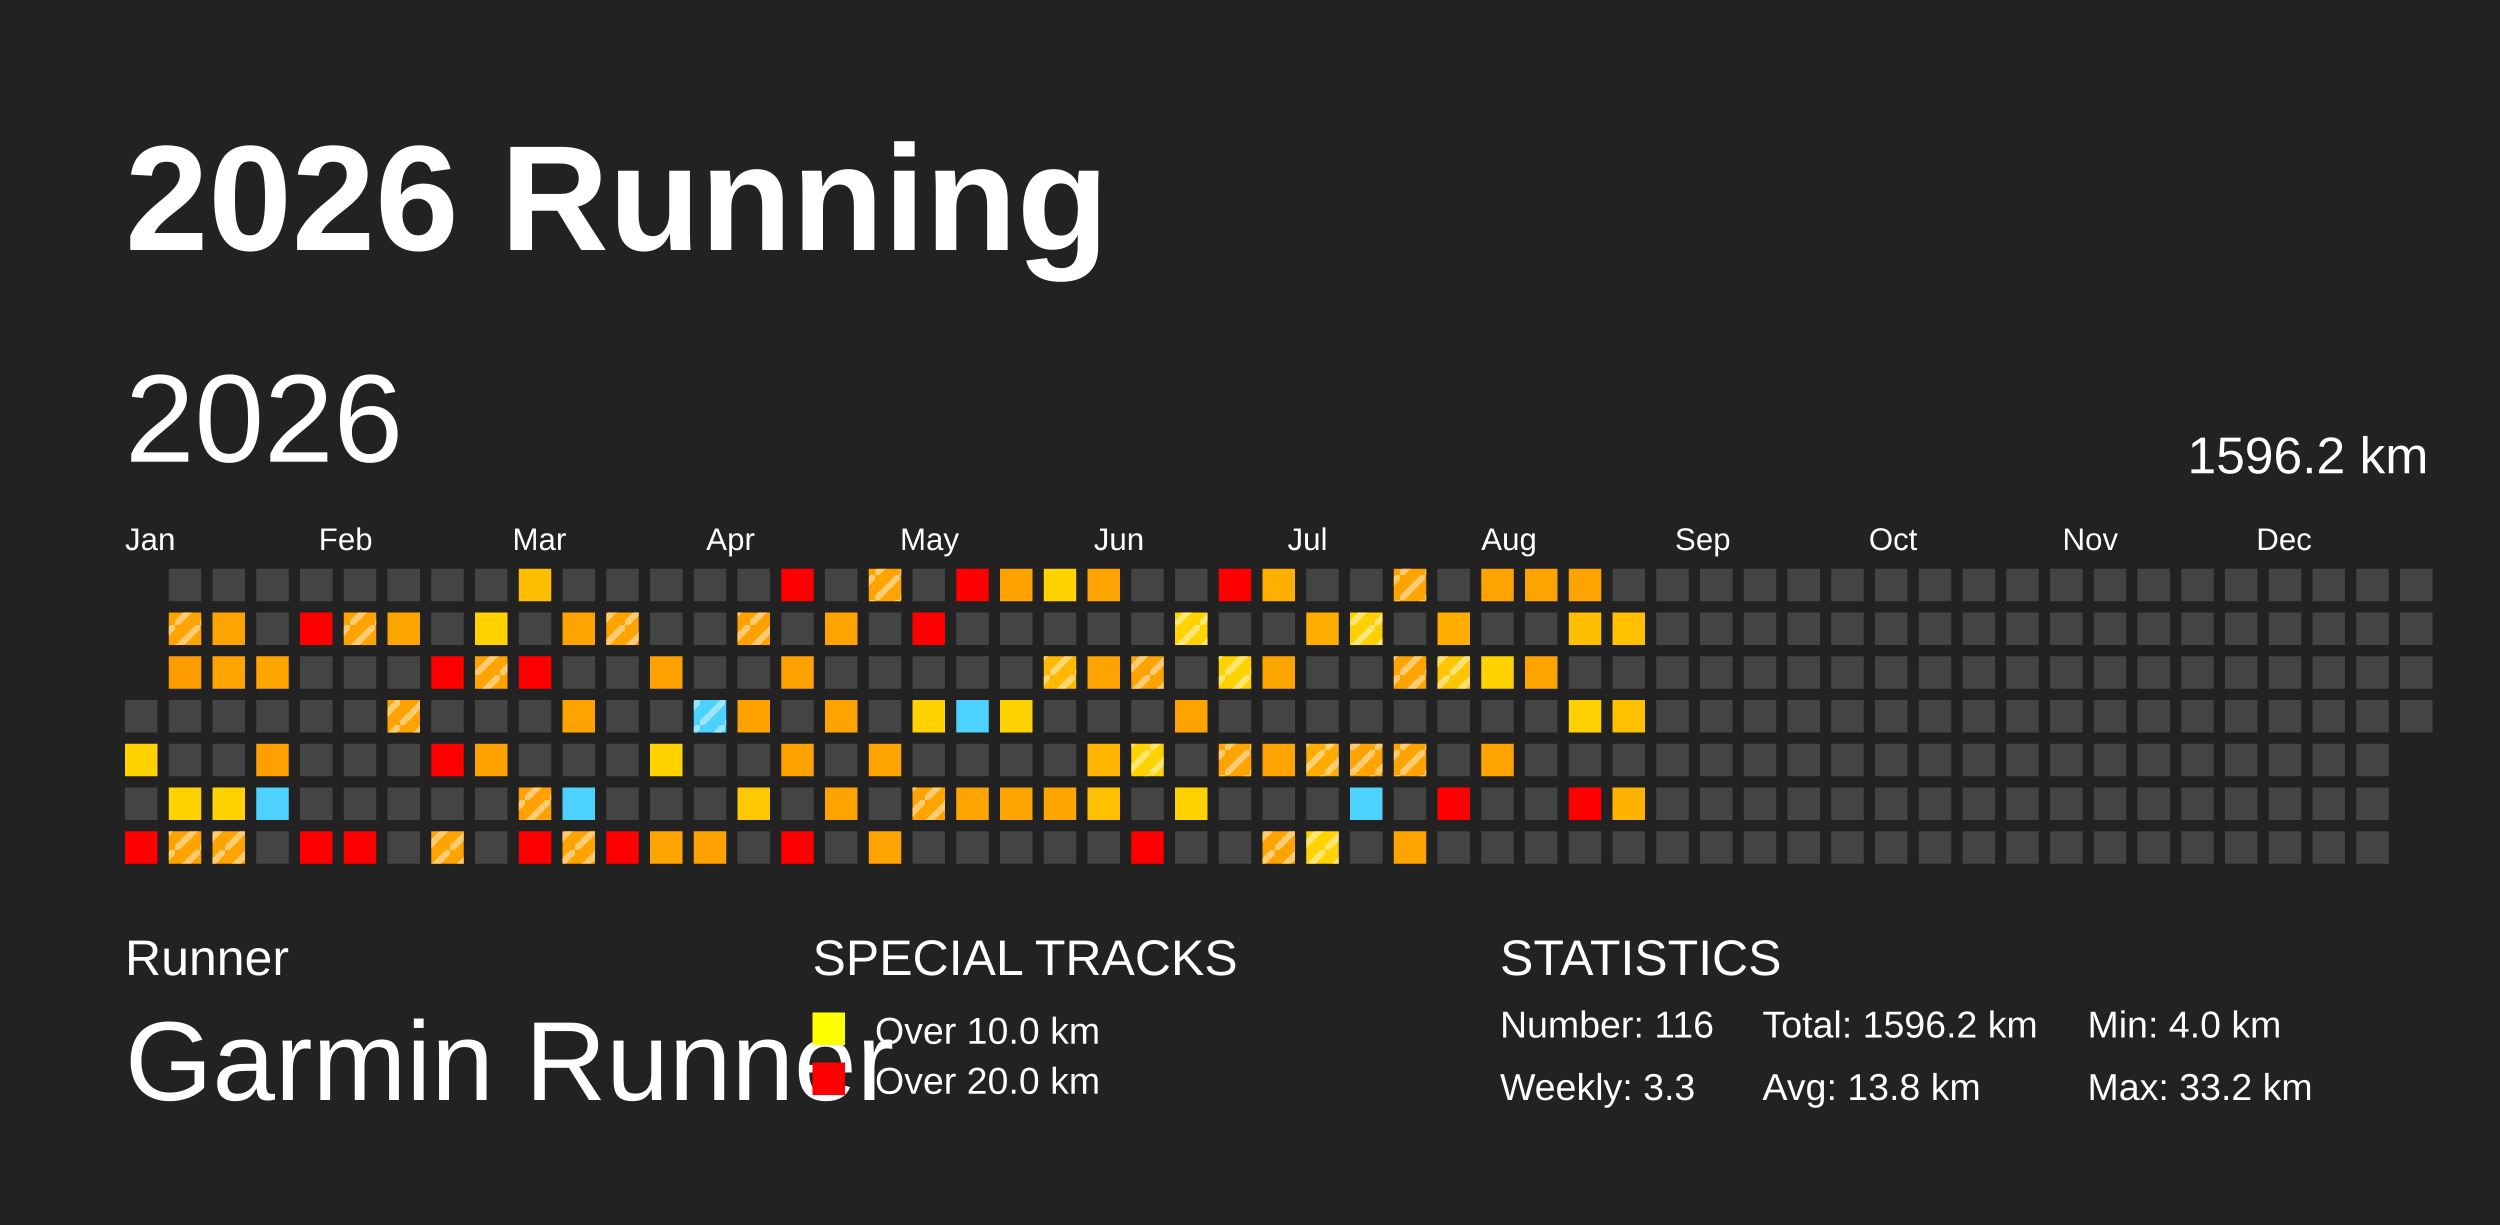
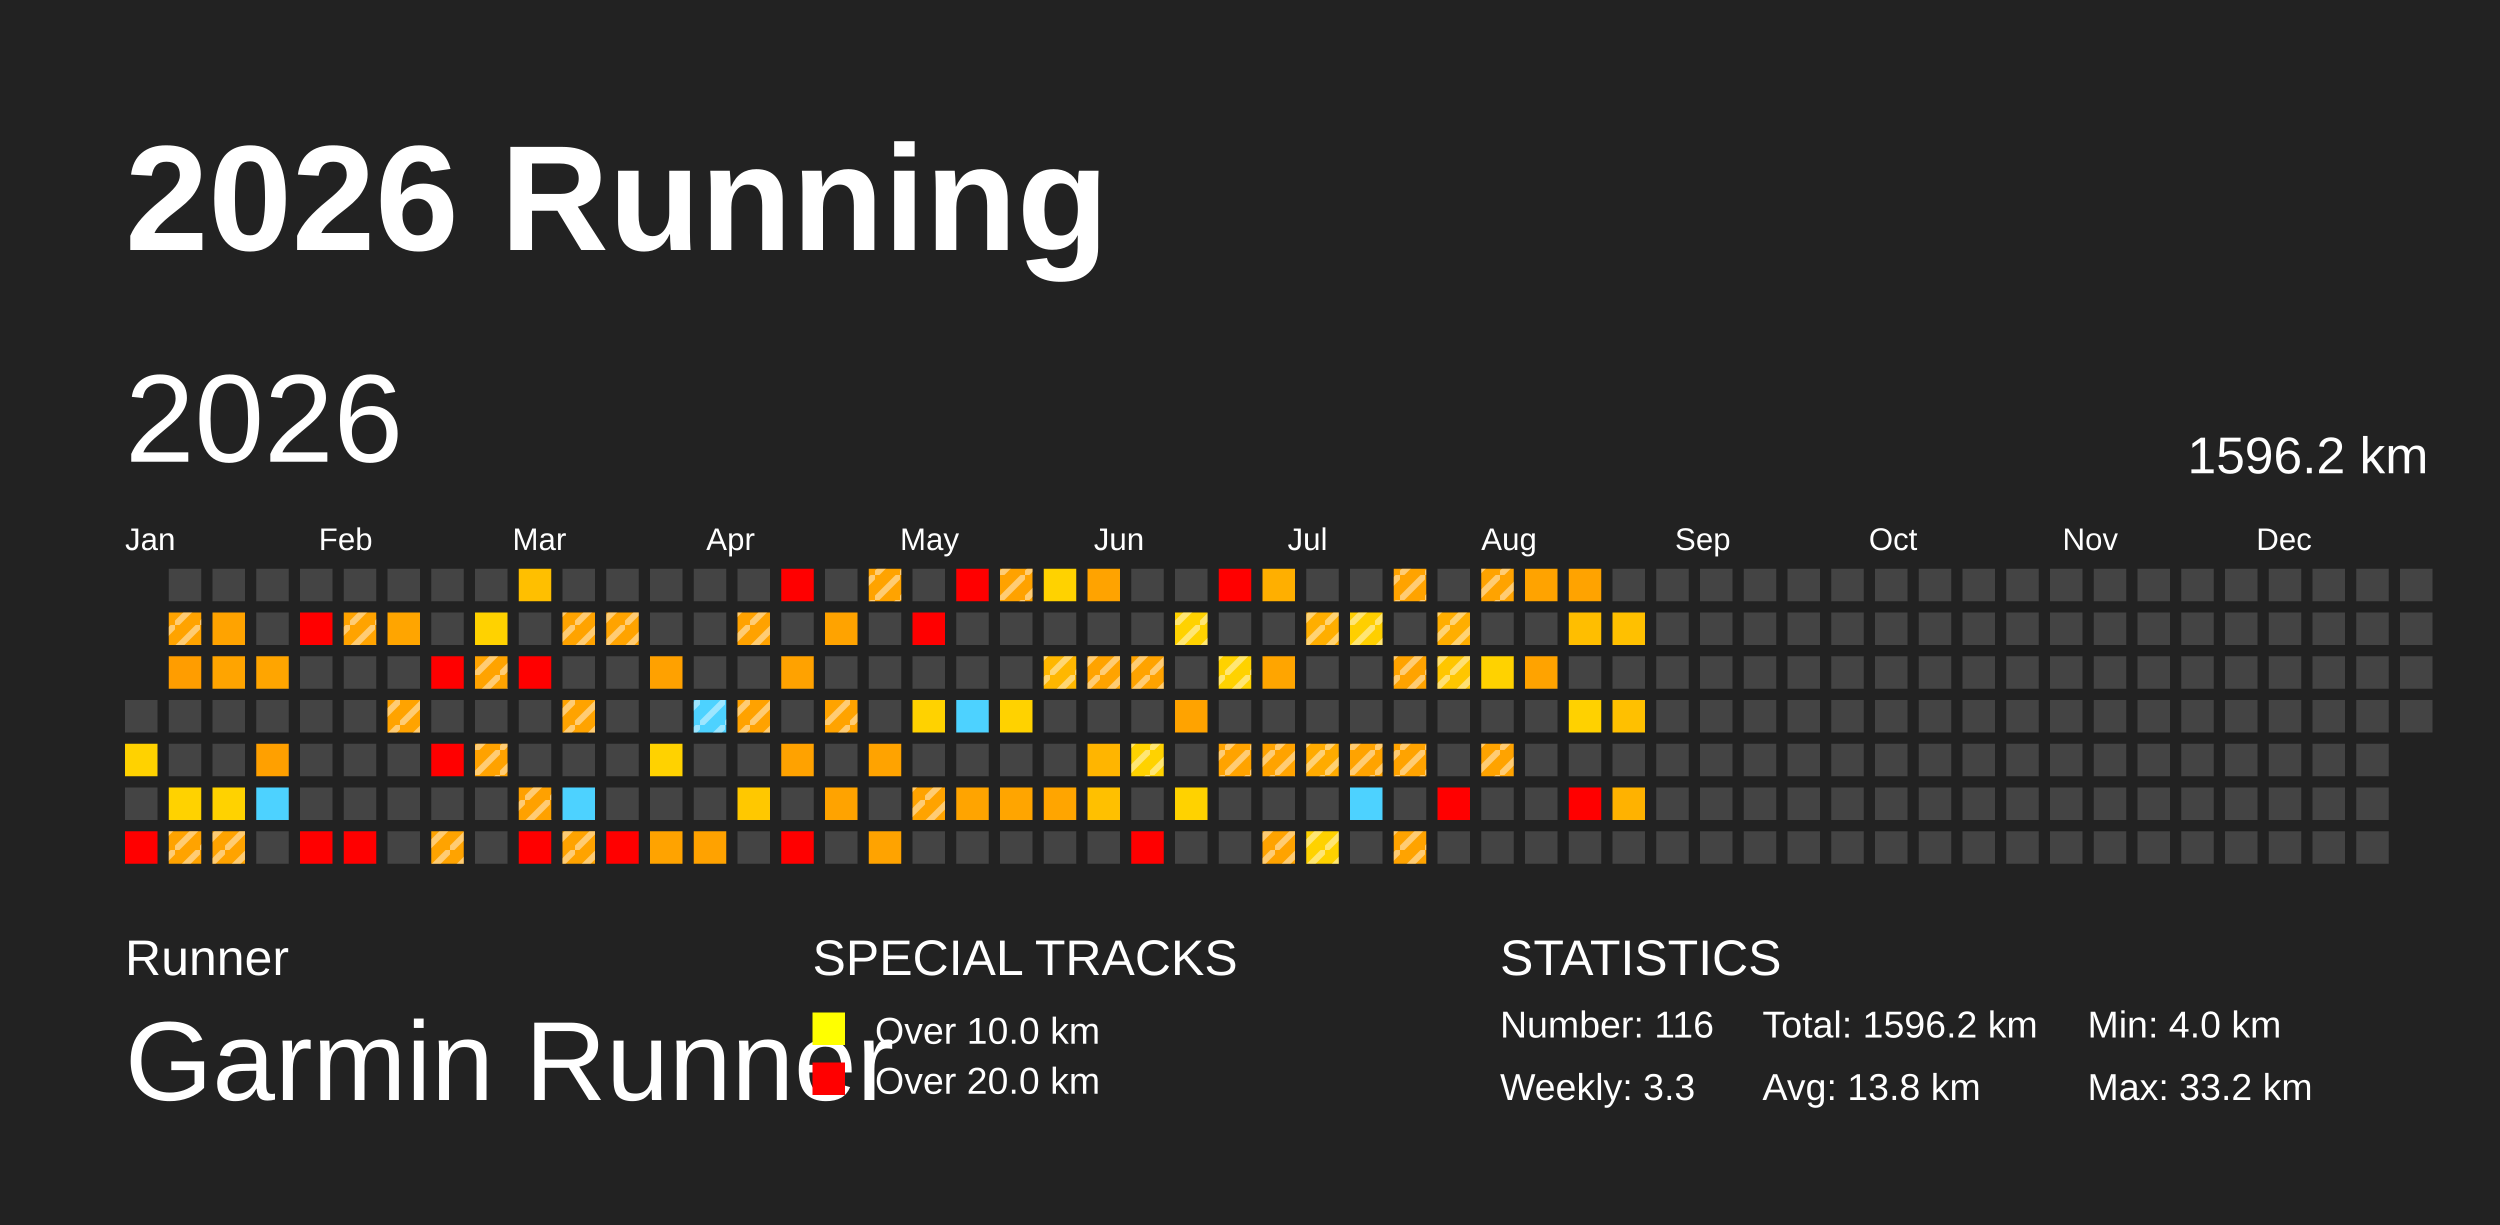
<svg xmlns="http://www.w3.org/2000/svg" baseProfile="full" height="98mm" version="1.1" viewBox="0,0,200,98" width="200mm">
  <defs>
    <pattern height="2" id="indoor-stripe" patternUnits="userSpaceOnUse" width="2">
      <line stroke="white" stroke-opacity="0.45" stroke-width="0.5" x1="0" x2="2" y1="2" y2="0" />
    </pattern>
  </defs>
  <rect fill="#222222" height="98" width="200" x="0" y="0" />
  <text fill="#FFFFFF" style="font-size:12px; font-family:Arial; font-weight:bold;" x="10" y="20">2026 Running</text>
  <text fill="#FFFFFF" style="font-size:4px; font-family:Arial" x="10" y="78">Runner</text>
  <text fill="#FFFFFF" style="font-size:9px; font-family:Arial" x="10" y="88">Garmin Runner</text>
  <text fill="#FFFFFF" style="font-size:4px; font-family:Arial" x="65" y="78">SPECIAL TRACKS</text>
  <rect fill="yellow" height="2.6" width="2.6" x="65" y="81" />
  <text fill="#FFFFFF" style="font-size:3px; font-family:Arial" x="70" y="83.5">Over 10.0 km</text>
  <rect fill="red" height="2.6" width="2.6" x="65" y="85" />
  <text fill="#FFFFFF" style="font-size:3px; font-family:Arial" x="70" y="87.5">Over 20.0 km</text>
  <text fill="#FFFFFF" style="font-size:4px; font-family:Arial" x="120" y="78">STATISTICS</text>
  <text fill="#FFFFFF" style="font-size:3px; font-family:Arial" x="120" y="83">Number: 116</text>
  <text fill="#FFFFFF" style="font-size:3px; font-family:Arial" x="120" y="88">Weekly: 3.3</text>
  <text fill="#FFFFFF" style="font-size:3px; font-family:Arial" x="141" y="83">Total: 1596.2 km</text>
  <text fill="#FFFFFF" style="font-size:3px; font-family:Arial" x="141" y="88">Avg: 13.8 km</text>
  <text fill="#FFFFFF" style="font-size:3px; font-family:Arial" x="167" y="83">Min: 4.0 km</text>
  <text fill="#FFFFFF" style="font-size:3px; font-family:Arial" x="167" y="88">Max: 33.2 km</text>
  <text dominant-baseline="hanging" fill="#FFFFFF" style="font-size:10.0px; font-family:Arial;" x="10" y="30">2026</text>
  <text dominant-baseline="hanging" fill="#FFFFFF" style="font-size:4.125px; font-family:Arial;" x="175" y="35">1596.2 km</text>
  <text fill="#FFFFFF" style="font-size:2.5px; font-family:Arial" x="10.0" y="44">Jan</text>
  <text fill="#FFFFFF" style="font-size:2.5px; font-family:Arial" x="25.5" y="44">Feb</text>
  <text fill="#FFFFFF" style="font-size:2.5px; font-family:Arial" x="41.0" y="44">Mar</text>
  <text fill="#FFFFFF" style="font-size:2.5px; font-family:Arial" x="56.5" y="44">Apr</text>
  <text fill="#FFFFFF" style="font-size:2.5px; font-family:Arial" x="72.0" y="44">May</text>
  <text fill="#FFFFFF" style="font-size:2.5px; font-family:Arial" x="87.5" y="44">Jun</text>
  <text fill="#FFFFFF" style="font-size:2.5px; font-family:Arial" x="103.0" y="44">Jul</text>
  <text fill="#FFFFFF" style="font-size:2.5px; font-family:Arial" x="118.5" y="44">Aug</text>
  <text fill="#FFFFFF" style="font-size:2.5px; font-family:Arial" x="134.0" y="44">Sep</text>
  <text fill="#FFFFFF" style="font-size:2.5px; font-family:Arial" x="149.5" y="44">Oct</text>
  <text fill="#FFFFFF" style="font-size:2.5px; font-family:Arial" x="165.0" y="44">Nov</text>
  <text fill="#FFFFFF" style="font-size:2.5px; font-family:Arial" x="180.5" y="44">Dec</text>
  <rect fill="#444444" height="2.6" width="2.6" x="10.0" y="56.0" />
  <rect fill="#ffd200" height="2.6" width="2.6" x="10.0" y="59.5" />
  <rect fill="#444444" height="2.6" width="2.6" x="10.0" y="63.0" />
  <rect fill="red" height="2.6" width="2.6" x="10.0" y="66.5" />
  <rect fill="#444444" height="2.6" width="2.6" x="13.5" y="45.5" />
  <rect fill="#ffa300" height="2.6" width="2.6" x="13.5" y="49.0" />
  <rect fill="url(#indoor-stripe)" height="2.6" style="pointer-events: none;" width="2.6" x="13.5" y="49.0" />
  <rect fill="#ff9d00" height="2.6" width="2.6" x="13.5" y="52.5" />
  <rect fill="#444444" height="2.6" width="2.6" x="13.5" y="56.0" />
  <rect fill="#444444" height="2.6" width="2.6" x="13.5" y="59.5" />
  <rect fill="#ffd200" height="2.6" width="2.6" x="13.5" y="63.0" />
  <rect fill="#ffa300" height="2.6" width="2.6" x="13.5" y="66.5" />
  <rect fill="url(#indoor-stripe)" height="2.6" style="pointer-events: none;" width="2.6" x="13.5" y="66.5" />
  <rect fill="#444444" height="2.6" width="2.6" x="17.0" y="45.5" />
  <rect fill="#ffa300" height="2.6" width="2.6" x="17.0" y="49.0" />
  <rect fill="#ffa400" height="2.6" width="2.6" x="17.0" y="52.5" />
  <rect fill="#444444" height="2.6" width="2.6" x="17.0" y="56.0" />
  <rect fill="#444444" height="2.6" width="2.6" x="17.0" y="59.5" />
  <rect fill="#ffd200" height="2.6" width="2.6" x="17.0" y="63.0" />
  <rect fill="#ffa300" height="2.6" width="2.6" x="17.0" y="66.5" />
  <rect fill="url(#indoor-stripe)" height="2.6" style="pointer-events: none;" width="2.6" x="17.0" y="66.5" />
  <rect fill="#444444" height="2.6" width="2.6" x="20.5" y="45.5" />
  <rect fill="#444444" height="2.6" width="2.6" x="20.5" y="49.0" />
  <rect fill="#ffa500" height="2.6" width="2.6" x="20.5" y="52.5" />
  <rect fill="#444444" height="2.6" width="2.6" x="20.5" y="56.0" />
  <rect fill="#ffa000" height="2.6" width="2.6" x="20.5" y="59.5" />
  <rect fill="#4dd2ff" height="2.6" width="2.6" x="20.5" y="63.0" />
  <rect fill="#444444" height="2.6" width="2.6" x="20.5" y="66.5" />
  <rect fill="#444444" height="2.6" width="2.6" x="24.0" y="45.5" />
  <rect fill="red" height="2.6" width="2.6" x="24.0" y="49.0" />
  <rect fill="#444444" height="2.6" width="2.6" x="24.0" y="52.5" />
  <rect fill="#444444" height="2.6" width="2.6" x="24.0" y="56.0" />
  <rect fill="#444444" height="2.6" width="2.6" x="24.0" y="59.5" />
  <rect fill="#444444" height="2.6" width="2.6" x="24.0" y="63.0" />
  <rect fill="red" height="2.6" width="2.6" x="24.0" y="66.5" />
  <rect fill="#444444" height="2.6" width="2.6" x="27.5" y="45.5" />
  <rect fill="#ffa300" height="2.6" width="2.6" x="27.5" y="49.0" />
  <rect fill="url(#indoor-stripe)" height="2.6" style="pointer-events: none;" width="2.6" x="27.5" y="49.0" />
  <rect fill="#444444" height="2.6" width="2.6" x="27.5" y="52.5" />
  <rect fill="#444444" height="2.6" width="2.6" x="27.5" y="56.0" />
  <rect fill="#444444" height="2.6" width="2.6" x="27.5" y="59.5" />
  <rect fill="#444444" height="2.6" width="2.6" x="27.5" y="63.0" />
  <rect fill="red" height="2.6" width="2.6" x="27.5" y="66.5" />
  <rect fill="#444444" height="2.6" width="2.6" x="31.0" y="45.5" />
  <rect fill="#ffa500" height="2.6" width="2.6" x="31.0" y="49.0" />
  <rect fill="#444444" height="2.6" width="2.6" x="31.0" y="52.5" />
  <rect fill="#ffa300" height="2.6" width="2.6" x="31.0" y="56.0" />
  <rect fill="url(#indoor-stripe)" height="2.6" style="pointer-events: none;" width="2.6" x="31.0" y="56.0" />
  <rect fill="#444444" height="2.6" width="2.6" x="31.0" y="59.5" />
  <rect fill="#444444" height="2.6" width="2.6" x="31.0" y="63.0" />
  <rect fill="#444444" height="2.6" width="2.6" x="31.0" y="66.5" />
  <rect fill="#444444" height="2.6" width="2.6" x="34.5" y="45.5" />
  <rect fill="#444444" height="2.6" width="2.6" x="34.5" y="49.0" />
  <rect fill="red" height="2.6" width="2.6" x="34.5" y="52.5" />
  <rect fill="#444444" height="2.6" width="2.6" x="34.5" y="56.0" />
  <rect fill="red" height="2.6" width="2.6" x="34.5" y="59.5" />
  <rect fill="#444444" height="2.6" width="2.6" x="34.5" y="63.0" />
  <rect fill="#ffa300" height="2.6" width="2.6" x="34.5" y="66.5" />
  <rect fill="url(#indoor-stripe)" height="2.6" style="pointer-events: none;" width="2.6" x="34.5" y="66.5" />
  <rect fill="#444444" height="2.6" width="2.6" x="38.0" y="45.5" />
  <rect fill="#ffd200" height="2.6" width="2.6" x="38.0" y="49.0" />
  <rect fill="#ffa300" height="2.6" width="2.6" x="38.0" y="52.5" />
  <rect fill="url(#indoor-stripe)" height="2.6" style="pointer-events: none;" width="2.6" x="38.0" y="52.5" />
  <rect fill="#444444" height="2.6" width="2.6" x="38.0" y="56.0" />
  <rect fill="#ffa200" height="2.6" width="2.6" x="38.0" y="59.5" />
+   <rect fill="url(#indoor-stripe)" height="2.6" style="pointer-events: none;" width="2.6" x="38.0" y="59.5" />
  <rect fill="#444444" height="2.6" width="2.6" x="38.0" y="63.0" />
  <rect fill="#444444" height="2.6" width="2.6" x="38.0" y="66.5" />
  <rect fill="#ffbf00" height="2.6" width="2.6" x="41.5" y="45.5" />
  <rect fill="#444444" height="2.6" width="2.6" x="41.5" y="49.0" />
  <rect fill="red" height="2.6" width="2.6" x="41.5" y="52.5" />
  <rect fill="#444444" height="2.6" width="2.6" x="41.5" y="56.0" />
  <rect fill="#444444" height="2.6" width="2.6" x="41.5" y="59.5" />
  <rect fill="#ffa100" height="2.6" width="2.6" x="41.5" y="63.0" />
  <rect fill="url(#indoor-stripe)" height="2.6" style="pointer-events: none;" width="2.6" x="41.5" y="63.0" />
  <rect fill="red" height="2.6" width="2.6" x="41.5" y="66.5" />
  <rect fill="#444444" height="2.6" width="2.6" x="45.0" y="45.5" />
  <rect fill="#ffa300" height="2.6" width="2.6" x="45.0" y="49.0" />
+   <rect fill="url(#indoor-stripe)" height="2.6" style="pointer-events: none;" width="2.6" x="45.0" y="49.0" />
  <rect fill="#444444" height="2.6" width="2.6" x="45.0" y="52.5" />
  <rect fill="#ffa300" height="2.6" width="2.6" x="45.0" y="56.0" />
+   <rect fill="url(#indoor-stripe)" height="2.6" style="pointer-events: none;" width="2.6" x="45.0" y="56.0" />
  <rect fill="#444444" height="2.6" width="2.6" x="45.0" y="59.5" />
  <rect fill="#4dd2ff" height="2.6" width="2.6" x="45.0" y="63.0" />
  <rect fill="#ffa300" height="2.6" width="2.6" x="45.0" y="66.5" />
  <rect fill="url(#indoor-stripe)" height="2.6" style="pointer-events: none;" width="2.6" x="45.0" y="66.5" />
  <rect fill="#444444" height="2.6" width="2.6" x="48.5" y="45.5" />
  <rect fill="#ffa300" height="2.6" width="2.6" x="48.5" y="49.0" />
  <rect fill="url(#indoor-stripe)" height="2.6" style="pointer-events: none;" width="2.6" x="48.5" y="49.0" />
  <rect fill="#444444" height="2.6" width="2.6" x="48.5" y="52.5" />
  <rect fill="#444444" height="2.6" width="2.6" x="48.5" y="56.0" />
  <rect fill="#444444" height="2.6" width="2.6" x="48.5" y="59.5" />
  <rect fill="#444444" height="2.6" width="2.6" x="48.5" y="63.0" />
  <rect fill="red" height="2.6" width="2.6" x="48.5" y="66.5" />
  <rect fill="#444444" height="2.6" width="2.6" x="52.0" y="45.5" />
  <rect fill="#444444" height="2.6" width="2.6" x="52.0" y="49.0" />
  <rect fill="#ffa100" height="2.6" width="2.6" x="52.0" y="52.5" />
  <rect fill="#444444" height="2.6" width="2.6" x="52.0" y="56.0" />
  <rect fill="#ffd200" height="2.6" width="2.6" x="52.0" y="59.5" />
  <rect fill="#444444" height="2.6" width="2.6" x="52.0" y="63.0" />
  <rect fill="#ffa300" height="2.6" width="2.6" x="52.0" y="66.5" />
  <rect fill="#444444" height="2.6" width="2.6" x="55.5" y="45.5" />
  <rect fill="#444444" height="2.6" width="2.6" x="55.5" y="49.0" />
  <rect fill="#444444" height="2.6" width="2.6" x="55.5" y="52.5" />
  <rect fill="#4dd2ff" height="2.6" width="2.6" x="55.5" y="56.0" />
  <rect fill="url(#indoor-stripe)" height="2.6" style="pointer-events: none;" width="2.6" x="55.5" y="56.0" />
  <rect fill="#444444" height="2.6" width="2.6" x="55.5" y="59.5" />
  <rect fill="#444444" height="2.6" width="2.6" x="55.5" y="63.0" />
  <rect fill="#ffa200" height="2.6" width="2.6" x="55.5" y="66.5" />
  <rect fill="#444444" height="2.6" width="2.6" x="59.0" y="45.5" />
  <rect fill="#ffa200" height="2.6" width="2.6" x="59.0" y="49.0" />
  <rect fill="url(#indoor-stripe)" height="2.6" style="pointer-events: none;" width="2.6" x="59.0" y="49.0" />
  <rect fill="#444444" height="2.6" width="2.6" x="59.0" y="52.5" />
  <rect fill="#ffa200" height="2.6" width="2.6" x="59.0" y="56.0" />
+   <rect fill="url(#indoor-stripe)" height="2.6" style="pointer-events: none;" width="2.6" x="59.0" y="56.0" />
  <rect fill="#444444" height="2.6" width="2.6" x="59.0" y="59.5" />
  <rect fill="#ffc800" height="2.6" width="2.6" x="59.0" y="63.0" />
  <rect fill="#444444" height="2.6" width="2.6" x="59.0" y="66.5" />
  <rect fill="red" height="2.6" width="2.6" x="62.5" y="45.5" />
  <rect fill="#444444" height="2.6" width="2.6" x="62.5" y="49.0" />
  <rect fill="#ffa200" height="2.6" width="2.6" x="62.5" y="52.5" />
  <rect fill="#444444" height="2.6" width="2.6" x="62.5" y="56.0" />
  <rect fill="#ffa200" height="2.6" width="2.6" x="62.5" y="59.5" />
  <rect fill="#444444" height="2.6" width="2.6" x="62.5" y="63.0" />
  <rect fill="red" height="2.6" width="2.6" x="62.5" y="66.5" />
  <rect fill="#444444" height="2.6" width="2.6" x="66.0" y="45.5" />
  <rect fill="#ffa300" height="2.6" width="2.6" x="66.0" y="49.0" />
  <rect fill="#444444" height="2.6" width="2.6" x="66.0" y="52.5" />
  <rect fill="#ffa300" height="2.6" width="2.6" x="66.0" y="56.0" />
+   <rect fill="url(#indoor-stripe)" height="2.6" style="pointer-events: none;" width="2.6" x="66.0" y="56.0" />
  <rect fill="#444444" height="2.6" width="2.6" x="66.0" y="59.5" />
  <rect fill="#ffa300" height="2.6" width="2.6" x="66.0" y="63.0" />
  <rect fill="#444444" height="2.6" width="2.6" x="66.0" y="66.5" />
  <rect fill="#ffa300" height="2.6" width="2.6" x="69.5" y="45.5" />
  <rect fill="url(#indoor-stripe)" height="2.6" style="pointer-events: none;" width="2.6" x="69.5" y="45.5" />
  <rect fill="#444444" height="2.6" width="2.6" x="69.5" y="49.0" />
  <rect fill="#444444" height="2.6" width="2.6" x="69.5" y="52.5" />
  <rect fill="#444444" height="2.6" width="2.6" x="69.5" y="56.0" />
  <rect fill="#ffa300" height="2.6" width="2.6" x="69.5" y="59.5" />
  <rect fill="#444444" height="2.6" width="2.6" x="69.5" y="63.0" />
  <rect fill="#ffa300" height="2.6" width="2.6" x="69.5" y="66.5" />
  <rect fill="#444444" height="2.6" width="2.6" x="73.0" y="45.5" />
  <rect fill="red" height="2.6" width="2.6" x="73.0" y="49.0" />
  <rect fill="#444444" height="2.6" width="2.6" x="73.0" y="52.5" />
  <rect fill="#ffd200" height="2.6" width="2.6" x="73.0" y="56.0" />
  <rect fill="#444444" height="2.6" width="2.6" x="73.0" y="59.5" />
  <rect fill="#ffa300" height="2.6" width="2.6" x="73.0" y="63.0" />
  <rect fill="url(#indoor-stripe)" height="2.6" style="pointer-events: none;" width="2.6" x="73.0" y="63.0" />
  <rect fill="#444444" height="2.6" width="2.6" x="73.0" y="66.5" />
  <rect fill="red" height="2.6" width="2.6" x="76.5" y="45.5" />
  <rect fill="#444444" height="2.6" width="2.6" x="76.5" y="49.0" />
  <rect fill="#444444" height="2.6" width="2.6" x="76.5" y="52.5" />
  <rect fill="#4dd2ff" height="2.6" width="2.6" x="76.5" y="56.0" />
  <rect fill="#444444" height="2.6" width="2.6" x="76.5" y="59.5" />
  <rect fill="#ffa400" height="2.6" width="2.6" x="76.5" y="63.0" />
  <rect fill="#444444" height="2.6" width="2.6" x="76.5" y="66.5" />
  <rect fill="#ffa200" height="2.6" width="2.6" x="80.0" y="45.5" />
+   <rect fill="url(#indoor-stripe)" height="2.6" style="pointer-events: none;" width="2.6" x="80.0" y="45.5" />
  <rect fill="#444444" height="2.6" width="2.6" x="80.0" y="49.0" />
  <rect fill="#444444" height="2.6" width="2.6" x="80.0" y="52.5" />
  <rect fill="#ffd200" height="2.6" width="2.6" x="80.0" y="56.0" />
  <rect fill="#444444" height="2.6" width="2.6" x="80.0" y="59.5" />
  <rect fill="#ffa500" height="2.6" width="2.6" x="80.0" y="63.0" />
  <rect fill="#444444" height="2.6" width="2.6" x="80.0" y="66.5" />
  <rect fill="#ffd200" height="2.6" width="2.6" x="83.5" y="45.5" />
  <rect fill="#444444" height="2.6" width="2.6" x="83.5" y="49.0" />
  <rect fill="#ffb700" height="2.6" width="2.6" x="83.5" y="52.5" />
  <rect fill="url(#indoor-stripe)" height="2.6" style="pointer-events: none;" width="2.6" x="83.5" y="52.5" />
  <rect fill="#444444" height="2.6" width="2.6" x="83.5" y="56.0" />
  <rect fill="#444444" height="2.6" width="2.6" x="83.5" y="59.5" />
  <rect fill="#ffa500" height="2.6" width="2.6" x="83.5" y="63.0" />
  <rect fill="#444444" height="2.6" width="2.6" x="83.5" y="66.5" />
  <rect fill="#ffa300" height="2.6" width="2.6" x="87.0" y="45.5" />
  <rect fill="#444444" height="2.6" width="2.6" x="87.0" y="49.0" />
  <rect fill="#ffa300" height="2.6" width="2.6" x="87.0" y="52.5" />
+   <rect fill="url(#indoor-stripe)" height="2.6" style="pointer-events: none;" width="2.6" x="87.0" y="52.5" />
  <rect fill="#444444" height="2.6" width="2.6" x="87.0" y="56.0" />
  <rect fill="#ffb500" height="2.6" width="2.6" x="87.0" y="59.5" />
  <rect fill="#ffc000" height="2.6" width="2.6" x="87.0" y="63.0" />
  <rect fill="#444444" height="2.6" width="2.6" x="87.0" y="66.5" />
  <rect fill="#444444" height="2.6" width="2.6" x="90.5" y="45.5" />
  <rect fill="#444444" height="2.6" width="2.6" x="90.5" y="49.0" />
  <rect fill="#ffa300" height="2.6" width="2.6" x="90.5" y="52.5" />
  <rect fill="url(#indoor-stripe)" height="2.6" style="pointer-events: none;" width="2.6" x="90.5" y="52.5" />
  <rect fill="#444444" height="2.6" width="2.6" x="90.5" y="56.0" />
  <rect fill="#ffd200" height="2.6" width="2.6" x="90.5" y="59.5" />
  <rect fill="url(#indoor-stripe)" height="2.6" style="pointer-events: none;" width="2.6" x="90.5" y="59.5" />
  <rect fill="#444444" height="2.6" width="2.6" x="90.5" y="63.0" />
  <rect fill="red" height="2.6" width="2.6" x="90.5" y="66.5" />
  <rect fill="#444444" height="2.6" width="2.6" x="94.0" y="45.5" />
  <rect fill="#ffd200" height="2.6" width="2.6" x="94.0" y="49.0" />
  <rect fill="url(#indoor-stripe)" height="2.6" style="pointer-events: none;" width="2.6" x="94.0" y="49.0" />
  <rect fill="#444444" height="2.6" width="2.6" x="94.0" y="52.5" />
  <rect fill="#ffa300" height="2.6" width="2.6" x="94.0" y="56.0" />
  <rect fill="#444444" height="2.6" width="2.6" x="94.0" y="59.5" />
  <rect fill="#ffd200" height="2.6" width="2.6" x="94.0" y="63.0" />
  <rect fill="#444444" height="2.6" width="2.6" x="94.0" y="66.5" />
  <rect fill="red" height="2.6" width="2.6" x="97.5" y="45.5" />
  <rect fill="#444444" height="2.6" width="2.6" x="97.5" y="49.0" />
  <rect fill="#ffd200" height="2.6" width="2.6" x="97.5" y="52.5" />
  <rect fill="url(#indoor-stripe)" height="2.6" style="pointer-events: none;" width="2.6" x="97.5" y="52.5" />
  <rect fill="#444444" height="2.6" width="2.6" x="97.5" y="56.0" />
  <rect fill="#ffa300" height="2.6" width="2.6" x="97.5" y="59.5" />
  <rect fill="url(#indoor-stripe)" height="2.6" style="pointer-events: none;" width="2.6" x="97.5" y="59.5" />
  <rect fill="#444444" height="2.6" width="2.6" x="97.5" y="63.0" />
  <rect fill="#444444" height="2.6" width="2.6" x="97.5" y="66.5" />
  <rect fill="#ffaf00" height="2.6" width="2.6" x="101.0" y="45.5" />
  <rect fill="#444444" height="2.6" width="2.6" x="101.0" y="49.0" />
  <rect fill="#ffa500" height="2.6" width="2.6" x="101.0" y="52.5" />
  <rect fill="#444444" height="2.6" width="2.6" x="101.0" y="56.0" />
  <rect fill="#ffa300" height="2.6" width="2.6" x="101.0" y="59.5" />
+   <rect fill="url(#indoor-stripe)" height="2.6" style="pointer-events: none;" width="2.6" x="101.0" y="59.5" />
  <rect fill="#444444" height="2.6" width="2.6" x="101.0" y="63.0" />
  <rect fill="#ffa300" height="2.6" width="2.6" x="101.0" y="66.5" />
  <rect fill="url(#indoor-stripe)" height="2.6" style="pointer-events: none;" width="2.6" x="101.0" y="66.5" />
  <rect fill="#444444" height="2.6" width="2.6" x="104.5" y="45.5" />
  <rect fill="#ffae00" height="2.6" width="2.6" x="104.5" y="49.0" />
+   <rect fill="url(#indoor-stripe)" height="2.6" style="pointer-events: none;" width="2.6" x="104.5" y="49.0" />
  <rect fill="#444444" height="2.6" width="2.6" x="104.5" y="52.5" />
  <rect fill="#444444" height="2.6" width="2.6" x="104.5" y="56.0" />
  <rect fill="#ffab00" height="2.6" width="2.6" x="104.5" y="59.5" />
  <rect fill="url(#indoor-stripe)" height="2.6" style="pointer-events: none;" width="2.6" x="104.5" y="59.5" />
  <rect fill="#444444" height="2.6" width="2.6" x="104.5" y="63.0" />
  <rect fill="#ffd200" height="2.6" width="2.6" x="104.5" y="66.5" />
  <rect fill="url(#indoor-stripe)" height="2.6" style="pointer-events: none;" width="2.6" x="104.5" y="66.5" />
  <rect fill="#444444" height="2.6" width="2.6" x="108.0" y="45.5" />
  <rect fill="#ffcf00" height="2.6" width="2.6" x="108.0" y="49.0" />
  <rect fill="url(#indoor-stripe)" height="2.6" style="pointer-events: none;" width="2.6" x="108.0" y="49.0" />
  <rect fill="#444444" height="2.6" width="2.6" x="108.0" y="52.5" />
  <rect fill="#444444" height="2.6" width="2.6" x="108.0" y="56.0" />
  <rect fill="#ffa300" height="2.6" width="2.6" x="108.0" y="59.5" />
  <rect fill="url(#indoor-stripe)" height="2.6" style="pointer-events: none;" width="2.6" x="108.0" y="59.5" />
  <rect fill="#4dd2ff" height="2.6" width="2.6" x="108.0" y="63.0" />
  <rect fill="#444444" height="2.6" width="2.6" x="108.0" y="66.5" />
  <rect fill="#ffa300" height="2.6" width="2.6" x="111.5" y="45.5" />
  <rect fill="url(#indoor-stripe)" height="2.6" style="pointer-events: none;" width="2.6" x="111.5" y="45.5" />
  <rect fill="#444444" height="2.6" width="2.6" x="111.5" y="49.0" />
  <rect fill="#ffa300" height="2.6" width="2.6" x="111.5" y="52.5" />
  <rect fill="url(#indoor-stripe)" height="2.6" style="pointer-events: none;" width="2.6" x="111.5" y="52.5" />
  <rect fill="#444444" height="2.6" width="2.6" x="111.5" y="56.0" />
  <rect fill="#ffa300" height="2.6" width="2.6" x="111.5" y="59.5" />
  <rect fill="url(#indoor-stripe)" height="2.6" style="pointer-events: none;" width="2.6" x="111.5" y="59.5" />
  <rect fill="#444444" height="2.6" width="2.6" x="111.5" y="63.0" />
  <rect fill="#ffa300" height="2.6" width="2.6" x="111.5" y="66.5" />
+   <rect fill="url(#indoor-stripe)" height="2.6" style="pointer-events: none;" width="2.6" x="111.5" y="66.5" />
  <rect fill="#444444" height="2.6" width="2.6" x="115.0" y="45.5" />
  <rect fill="#ffae00" height="2.6" width="2.6" x="115.0" y="49.0" />
+   <rect fill="url(#indoor-stripe)" height="2.6" style="pointer-events: none;" width="2.6" x="115.0" y="49.0" />
  <rect fill="#ffc600" height="2.6" width="2.6" x="115.0" y="52.5" />
  <rect fill="url(#indoor-stripe)" height="2.6" style="pointer-events: none;" width="2.6" x="115.0" y="52.5" />
  <rect fill="#444444" height="2.6" width="2.6" x="115.0" y="56.0" />
  <rect fill="#444444" height="2.6" width="2.6" x="115.0" y="59.5" />
  <rect fill="red" height="2.6" width="2.6" x="115.0" y="63.0" />
  <rect fill="#444444" height="2.6" width="2.6" x="115.0" y="66.5" />
  <rect fill="#ffa300" height="2.6" width="2.6" x="118.5" y="45.5" />
+   <rect fill="url(#indoor-stripe)" height="2.6" style="pointer-events: none;" width="2.6" x="118.5" y="45.5" />
  <rect fill="#444444" height="2.6" width="2.6" x="118.5" y="49.0" />
  <rect fill="#ffd200" height="2.6" width="2.6" x="118.5" y="52.5" />
  <rect fill="#444444" height="2.6" width="2.6" x="118.5" y="56.0" />
  <rect fill="#ffa300" height="2.6" width="2.6" x="118.5" y="59.5" />
+   <rect fill="url(#indoor-stripe)" height="2.6" style="pointer-events: none;" width="2.6" x="118.5" y="59.5" />
  <rect fill="#444444" height="2.6" width="2.6" x="118.5" y="63.0" />
  <rect fill="#444444" height="2.6" width="2.6" x="118.5" y="66.5" />
  <rect fill="#ffa300" height="2.6" width="2.6" x="122.0" y="45.5" />
  <rect fill="#444444" height="2.6" width="2.6" x="122.0" y="49.0" />
  <rect fill="#ffa300" height="2.6" width="2.6" x="122.0" y="52.5" />
  <rect fill="#444444" height="2.6" width="2.6" x="122.0" y="56.0" />
  <rect fill="#444444" height="2.6" width="2.6" x="122.0" y="59.5" />
  <rect fill="#444444" height="2.6" width="2.6" x="122.0" y="63.0" />
  <rect fill="#444444" height="2.6" width="2.6" x="122.0" y="66.5" />
  <rect fill="#ffa300" height="2.6" width="2.6" x="125.5" y="45.5" />
  <rect fill="#ffbe00" height="2.6" width="2.6" x="125.5" y="49.0" />
  <rect fill="#444444" height="2.6" width="2.6" x="125.5" y="52.5" />
  <rect fill="#ffd100" height="2.6" width="2.6" x="125.5" y="56.0" />
  <rect fill="#444444" height="2.6" width="2.6" x="125.5" y="59.5" />
  <rect fill="red" height="2.6" width="2.6" x="125.5" y="63.0" />
  <rect fill="#444444" height="2.6" width="2.6" x="125.5" y="66.5" />
  <rect fill="#444444" height="2.6" width="2.6" x="129.0" y="45.5" />
  <rect fill="#ffc000" height="2.6" width="2.6" x="129.0" y="49.0" />
  <rect fill="#444444" height="2.6" width="2.6" x="129.0" y="52.5" />
  <rect fill="#ffc000" height="2.6" width="2.6" x="129.0" y="56.0" />
  <rect fill="#444444" height="2.6" width="2.6" x="129.0" y="59.5" />
  <rect fill="#ffb200" height="2.6" width="2.6" x="129.0" y="63.0" />
  <rect fill="#444444" height="2.6" width="2.6" x="129.0" y="66.5" />
  <rect fill="#444444" height="2.6" width="2.6" x="132.5" y="45.5" />
  <rect fill="#444444" height="2.6" width="2.6" x="132.5" y="49.0" />
  <rect fill="#444444" height="2.6" width="2.6" x="132.5" y="52.5" />
  <rect fill="#444444" height="2.6" width="2.6" x="132.5" y="56.0" />
  <rect fill="#444444" height="2.6" width="2.6" x="132.5" y="59.5" />
  <rect fill="#444444" height="2.6" width="2.6" x="132.5" y="63.0" />
  <rect fill="#444444" height="2.6" width="2.6" x="132.5" y="66.5" />
  <rect fill="#444444" height="2.6" width="2.6" x="136.0" y="45.5" />
  <rect fill="#444444" height="2.6" width="2.6" x="136.0" y="49.0" />
  <rect fill="#444444" height="2.6" width="2.6" x="136.0" y="52.5" />
  <rect fill="#444444" height="2.6" width="2.6" x="136.0" y="56.0" />
  <rect fill="#444444" height="2.6" width="2.6" x="136.0" y="59.5" />
  <rect fill="#444444" height="2.6" width="2.6" x="136.0" y="63.0" />
  <rect fill="#444444" height="2.6" width="2.6" x="136.0" y="66.5" />
  <rect fill="#444444" height="2.6" width="2.6" x="139.5" y="45.5" />
  <rect fill="#444444" height="2.6" width="2.6" x="139.5" y="49.0" />
  <rect fill="#444444" height="2.6" width="2.6" x="139.5" y="52.5" />
  <rect fill="#444444" height="2.6" width="2.6" x="139.5" y="56.0" />
  <rect fill="#444444" height="2.6" width="2.6" x="139.5" y="59.5" />
  <rect fill="#444444" height="2.6" width="2.6" x="139.5" y="63.0" />
  <rect fill="#444444" height="2.6" width="2.6" x="139.5" y="66.5" />
  <rect fill="#444444" height="2.6" width="2.6" x="143.0" y="45.5" />
  <rect fill="#444444" height="2.6" width="2.6" x="143.0" y="49.0" />
  <rect fill="#444444" height="2.6" width="2.6" x="143.0" y="52.5" />
  <rect fill="#444444" height="2.6" width="2.6" x="143.0" y="56.0" />
  <rect fill="#444444" height="2.6" width="2.6" x="143.0" y="59.5" />
  <rect fill="#444444" height="2.6" width="2.6" x="143.0" y="63.0" />
  <rect fill="#444444" height="2.6" width="2.6" x="143.0" y="66.5" />
  <rect fill="#444444" height="2.6" width="2.6" x="146.5" y="45.5" />
  <rect fill="#444444" height="2.6" width="2.6" x="146.5" y="49.0" />
  <rect fill="#444444" height="2.6" width="2.6" x="146.5" y="52.5" />
  <rect fill="#444444" height="2.6" width="2.6" x="146.5" y="56.0" />
  <rect fill="#444444" height="2.6" width="2.6" x="146.5" y="59.5" />
  <rect fill="#444444" height="2.6" width="2.6" x="146.5" y="63.0" />
  <rect fill="#444444" height="2.6" width="2.6" x="146.5" y="66.5" />
  <rect fill="#444444" height="2.6" width="2.6" x="150.0" y="45.5" />
  <rect fill="#444444" height="2.6" width="2.6" x="150.0" y="49.0" />
  <rect fill="#444444" height="2.6" width="2.6" x="150.0" y="52.5" />
  <rect fill="#444444" height="2.6" width="2.6" x="150.0" y="56.0" />
  <rect fill="#444444" height="2.6" width="2.6" x="150.0" y="59.5" />
  <rect fill="#444444" height="2.6" width="2.6" x="150.0" y="63.0" />
  <rect fill="#444444" height="2.6" width="2.6" x="150.0" y="66.5" />
  <rect fill="#444444" height="2.6" width="2.6" x="153.5" y="45.5" />
  <rect fill="#444444" height="2.6" width="2.6" x="153.5" y="49.0" />
  <rect fill="#444444" height="2.6" width="2.6" x="153.5" y="52.5" />
  <rect fill="#444444" height="2.6" width="2.6" x="153.5" y="56.0" />
  <rect fill="#444444" height="2.6" width="2.6" x="153.5" y="59.5" />
  <rect fill="#444444" height="2.6" width="2.6" x="153.5" y="63.0" />
  <rect fill="#444444" height="2.6" width="2.6" x="153.5" y="66.5" />
  <rect fill="#444444" height="2.6" width="2.6" x="157.0" y="45.5" />
  <rect fill="#444444" height="2.6" width="2.6" x="157.0" y="49.0" />
  <rect fill="#444444" height="2.6" width="2.6" x="157.0" y="52.5" />
  <rect fill="#444444" height="2.6" width="2.6" x="157.0" y="56.0" />
  <rect fill="#444444" height="2.6" width="2.6" x="157.0" y="59.5" />
  <rect fill="#444444" height="2.6" width="2.6" x="157.0" y="63.0" />
  <rect fill="#444444" height="2.6" width="2.6" x="157.0" y="66.5" />
  <rect fill="#444444" height="2.6" width="2.6" x="160.5" y="45.5" />
  <rect fill="#444444" height="2.6" width="2.6" x="160.5" y="49.0" />
  <rect fill="#444444" height="2.6" width="2.6" x="160.5" y="52.5" />
  <rect fill="#444444" height="2.6" width="2.6" x="160.5" y="56.0" />
  <rect fill="#444444" height="2.6" width="2.6" x="160.5" y="59.5" />
  <rect fill="#444444" height="2.6" width="2.6" x="160.5" y="63.0" />
  <rect fill="#444444" height="2.6" width="2.6" x="160.5" y="66.5" />
  <rect fill="#444444" height="2.6" width="2.6" x="164.0" y="45.5" />
  <rect fill="#444444" height="2.6" width="2.6" x="164.0" y="49.0" />
  <rect fill="#444444" height="2.6" width="2.6" x="164.0" y="52.5" />
  <rect fill="#444444" height="2.6" width="2.6" x="164.0" y="56.0" />
  <rect fill="#444444" height="2.6" width="2.6" x="164.0" y="59.5" />
  <rect fill="#444444" height="2.6" width="2.6" x="164.0" y="63.0" />
  <rect fill="#444444" height="2.6" width="2.6" x="164.0" y="66.5" />
  <rect fill="#444444" height="2.6" width="2.6" x="167.5" y="45.5" />
  <rect fill="#444444" height="2.6" width="2.6" x="167.5" y="49.0" />
  <rect fill="#444444" height="2.6" width="2.6" x="167.5" y="52.5" />
  <rect fill="#444444" height="2.6" width="2.6" x="167.5" y="56.0" />
  <rect fill="#444444" height="2.6" width="2.6" x="167.5" y="59.5" />
  <rect fill="#444444" height="2.6" width="2.6" x="167.5" y="63.0" />
  <rect fill="#444444" height="2.6" width="2.6" x="167.5" y="66.5" />
  <rect fill="#444444" height="2.6" width="2.6" x="171.0" y="45.5" />
  <rect fill="#444444" height="2.6" width="2.6" x="171.0" y="49.0" />
  <rect fill="#444444" height="2.6" width="2.6" x="171.0" y="52.5" />
  <rect fill="#444444" height="2.6" width="2.6" x="171.0" y="56.0" />
  <rect fill="#444444" height="2.6" width="2.6" x="171.0" y="59.5" />
  <rect fill="#444444" height="2.6" width="2.6" x="171.0" y="63.0" />
  <rect fill="#444444" height="2.6" width="2.6" x="171.0" y="66.5" />
  <rect fill="#444444" height="2.6" width="2.6" x="174.5" y="45.5" />
  <rect fill="#444444" height="2.6" width="2.6" x="174.5" y="49.0" />
  <rect fill="#444444" height="2.6" width="2.6" x="174.5" y="52.5" />
  <rect fill="#444444" height="2.6" width="2.6" x="174.5" y="56.0" />
  <rect fill="#444444" height="2.6" width="2.6" x="174.5" y="59.5" />
  <rect fill="#444444" height="2.6" width="2.6" x="174.5" y="63.0" />
  <rect fill="#444444" height="2.6" width="2.6" x="174.5" y="66.5" />
  <rect fill="#444444" height="2.6" width="2.6" x="178.0" y="45.5" />
  <rect fill="#444444" height="2.6" width="2.6" x="178.0" y="49.0" />
  <rect fill="#444444" height="2.6" width="2.6" x="178.0" y="52.5" />
  <rect fill="#444444" height="2.6" width="2.6" x="178.0" y="56.0" />
  <rect fill="#444444" height="2.6" width="2.6" x="178.0" y="59.5" />
  <rect fill="#444444" height="2.6" width="2.6" x="178.0" y="63.0" />
  <rect fill="#444444" height="2.6" width="2.6" x="178.0" y="66.5" />
  <rect fill="#444444" height="2.6" width="2.6" x="181.5" y="45.5" />
  <rect fill="#444444" height="2.6" width="2.6" x="181.5" y="49.0" />
  <rect fill="#444444" height="2.6" width="2.6" x="181.5" y="52.5" />
  <rect fill="#444444" height="2.6" width="2.6" x="181.5" y="56.0" />
  <rect fill="#444444" height="2.6" width="2.6" x="181.5" y="59.5" />
  <rect fill="#444444" height="2.6" width="2.6" x="181.5" y="63.0" />
  <rect fill="#444444" height="2.6" width="2.6" x="181.5" y="66.5" />
  <rect fill="#444444" height="2.6" width="2.6" x="185.0" y="45.5" />
  <rect fill="#444444" height="2.6" width="2.6" x="185.0" y="49.0" />
  <rect fill="#444444" height="2.6" width="2.6" x="185.0" y="52.5" />
  <rect fill="#444444" height="2.6" width="2.6" x="185.0" y="56.0" />
  <rect fill="#444444" height="2.6" width="2.6" x="185.0" y="59.5" />
  <rect fill="#444444" height="2.6" width="2.6" x="185.0" y="63.0" />
  <rect fill="#444444" height="2.6" width="2.6" x="185.0" y="66.5" />
  <rect fill="#444444" height="2.6" width="2.6" x="188.5" y="45.5" />
  <rect fill="#444444" height="2.6" width="2.6" x="188.5" y="49.0" />
  <rect fill="#444444" height="2.6" width="2.6" x="188.5" y="52.5" />
  <rect fill="#444444" height="2.6" width="2.6" x="188.5" y="56.0" />
  <rect fill="#444444" height="2.6" width="2.6" x="188.5" y="59.5" />
  <rect fill="#444444" height="2.6" width="2.6" x="188.5" y="63.0" />
  <rect fill="#444444" height="2.6" width="2.6" x="188.5" y="66.5" />
  <rect fill="#444444" height="2.6" width="2.6" x="192.0" y="45.5" />
  <rect fill="#444444" height="2.6" width="2.6" x="192.0" y="49.0" />
  <rect fill="#444444" height="2.6" width="2.6" x="192.0" y="52.5" />
  <rect fill="#444444" height="2.6" width="2.6" x="192.0" y="56.0" />
</svg>
